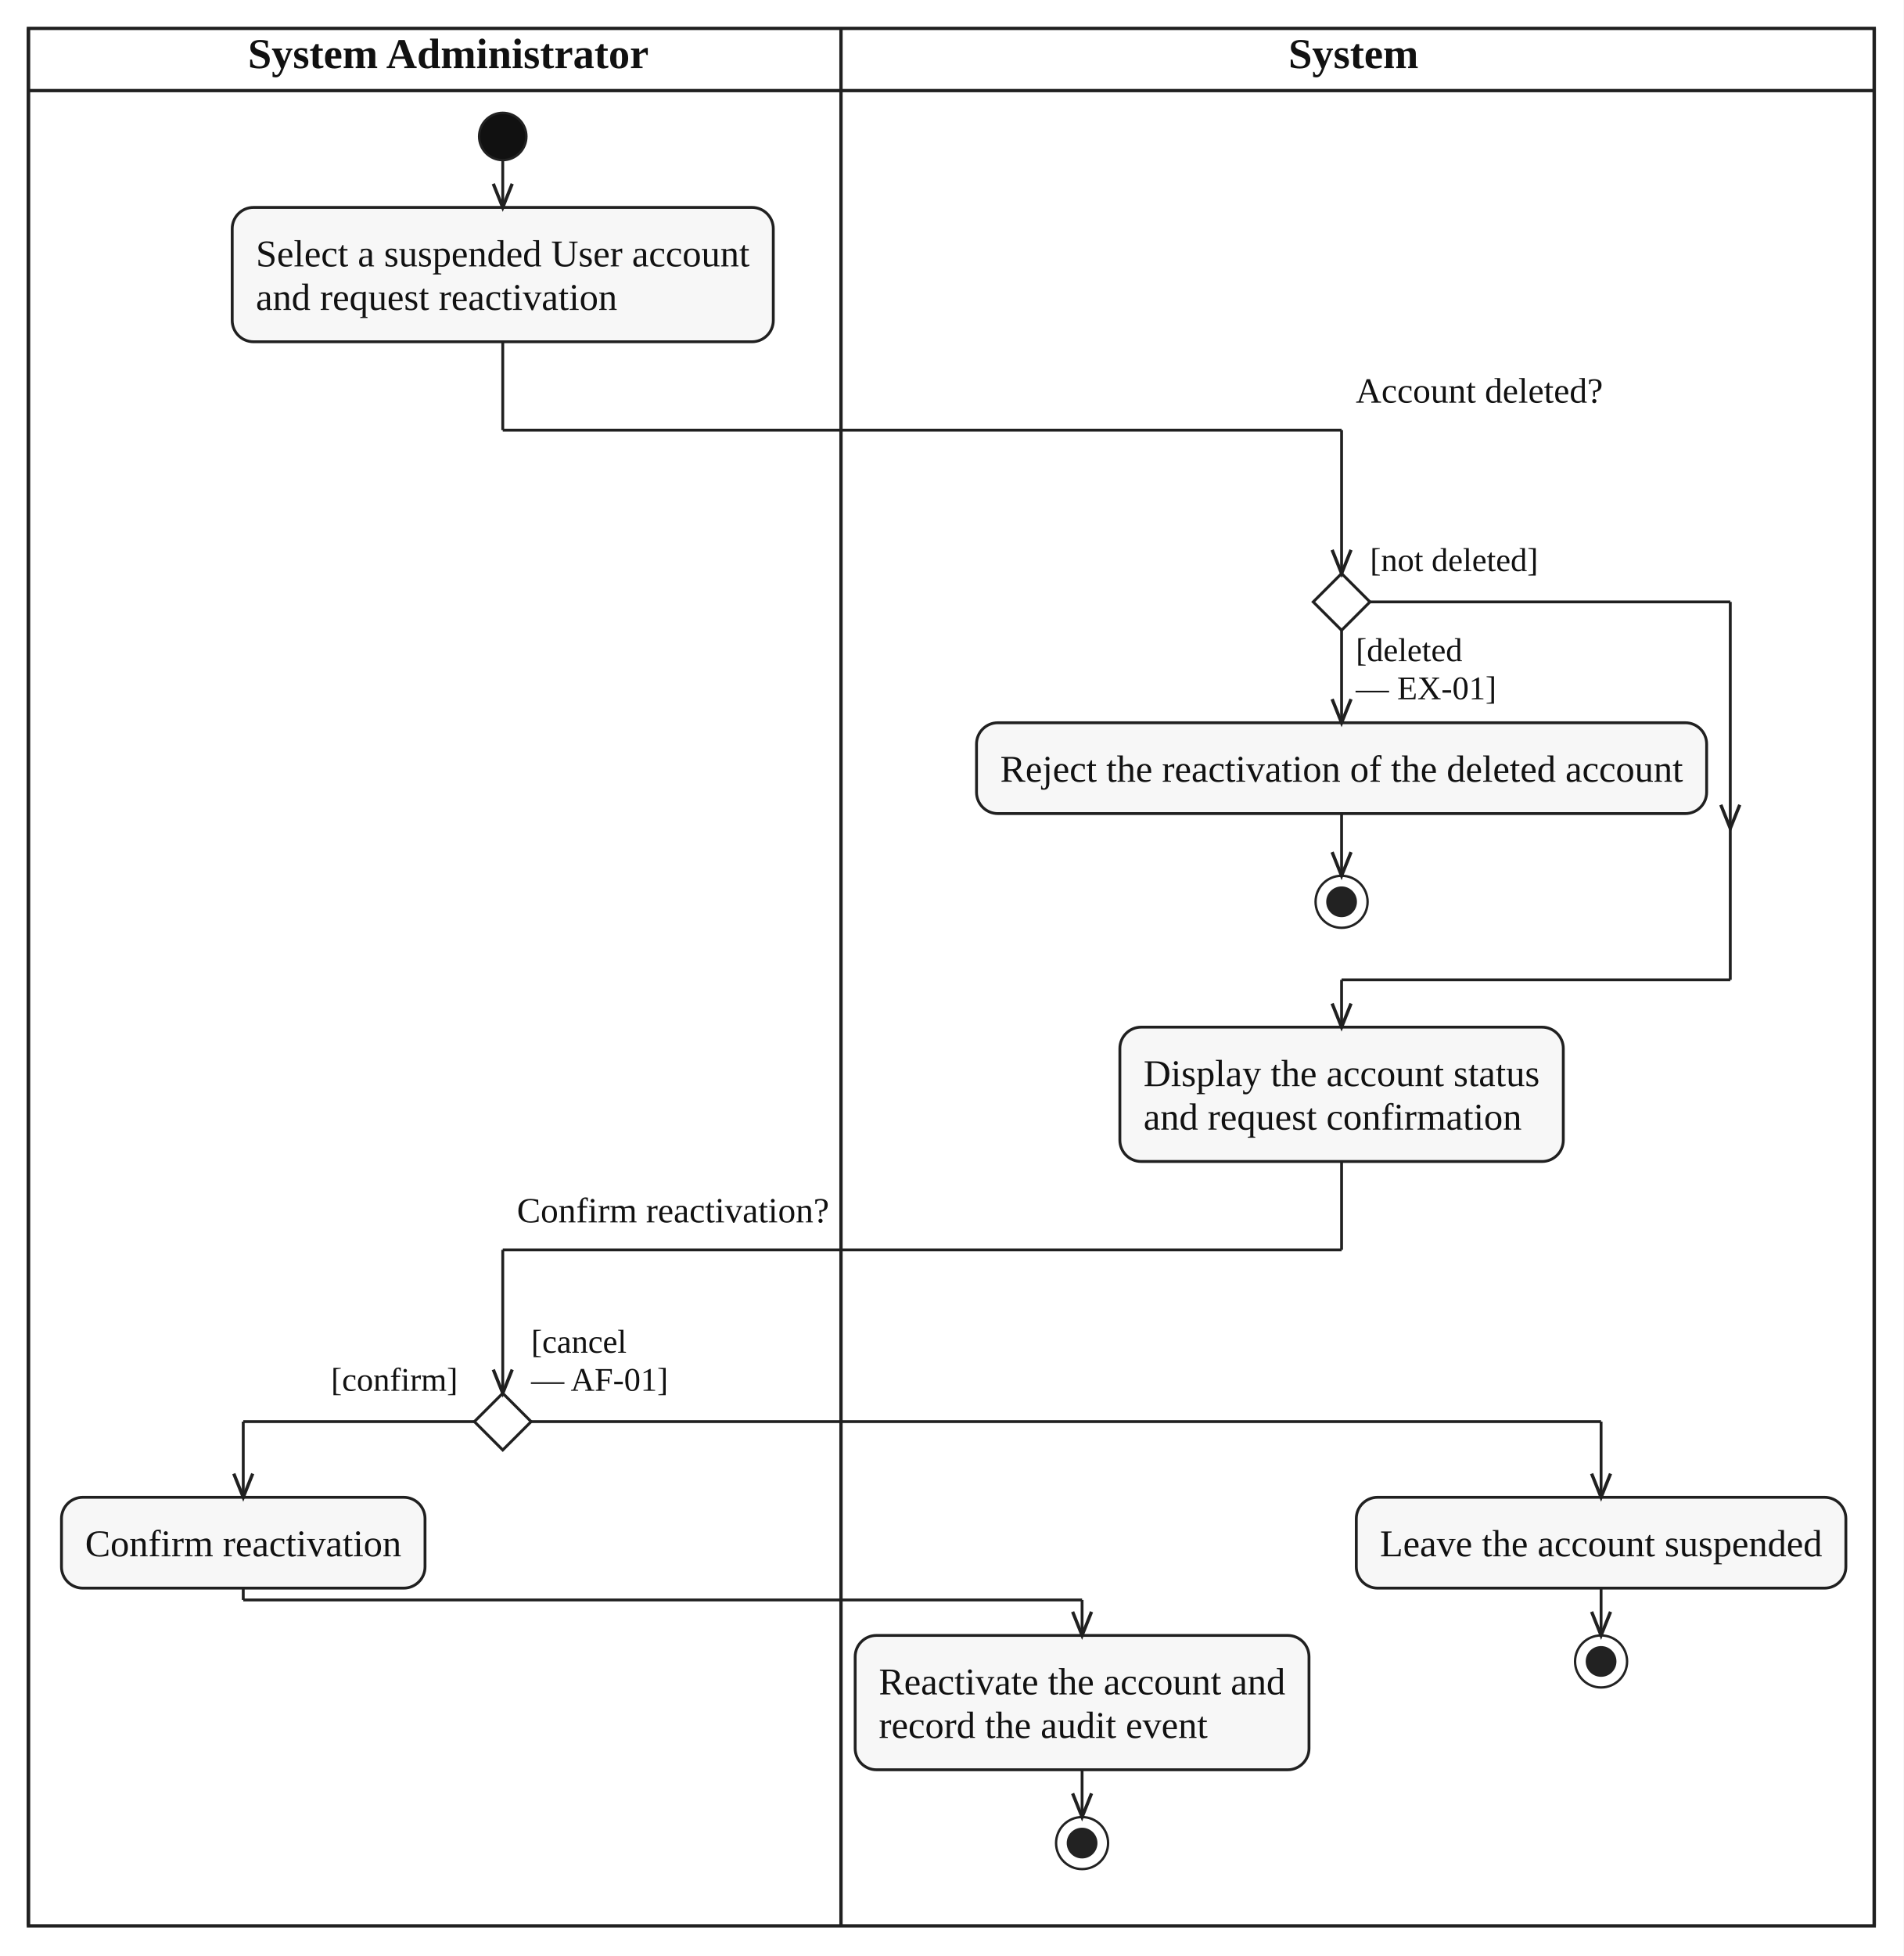
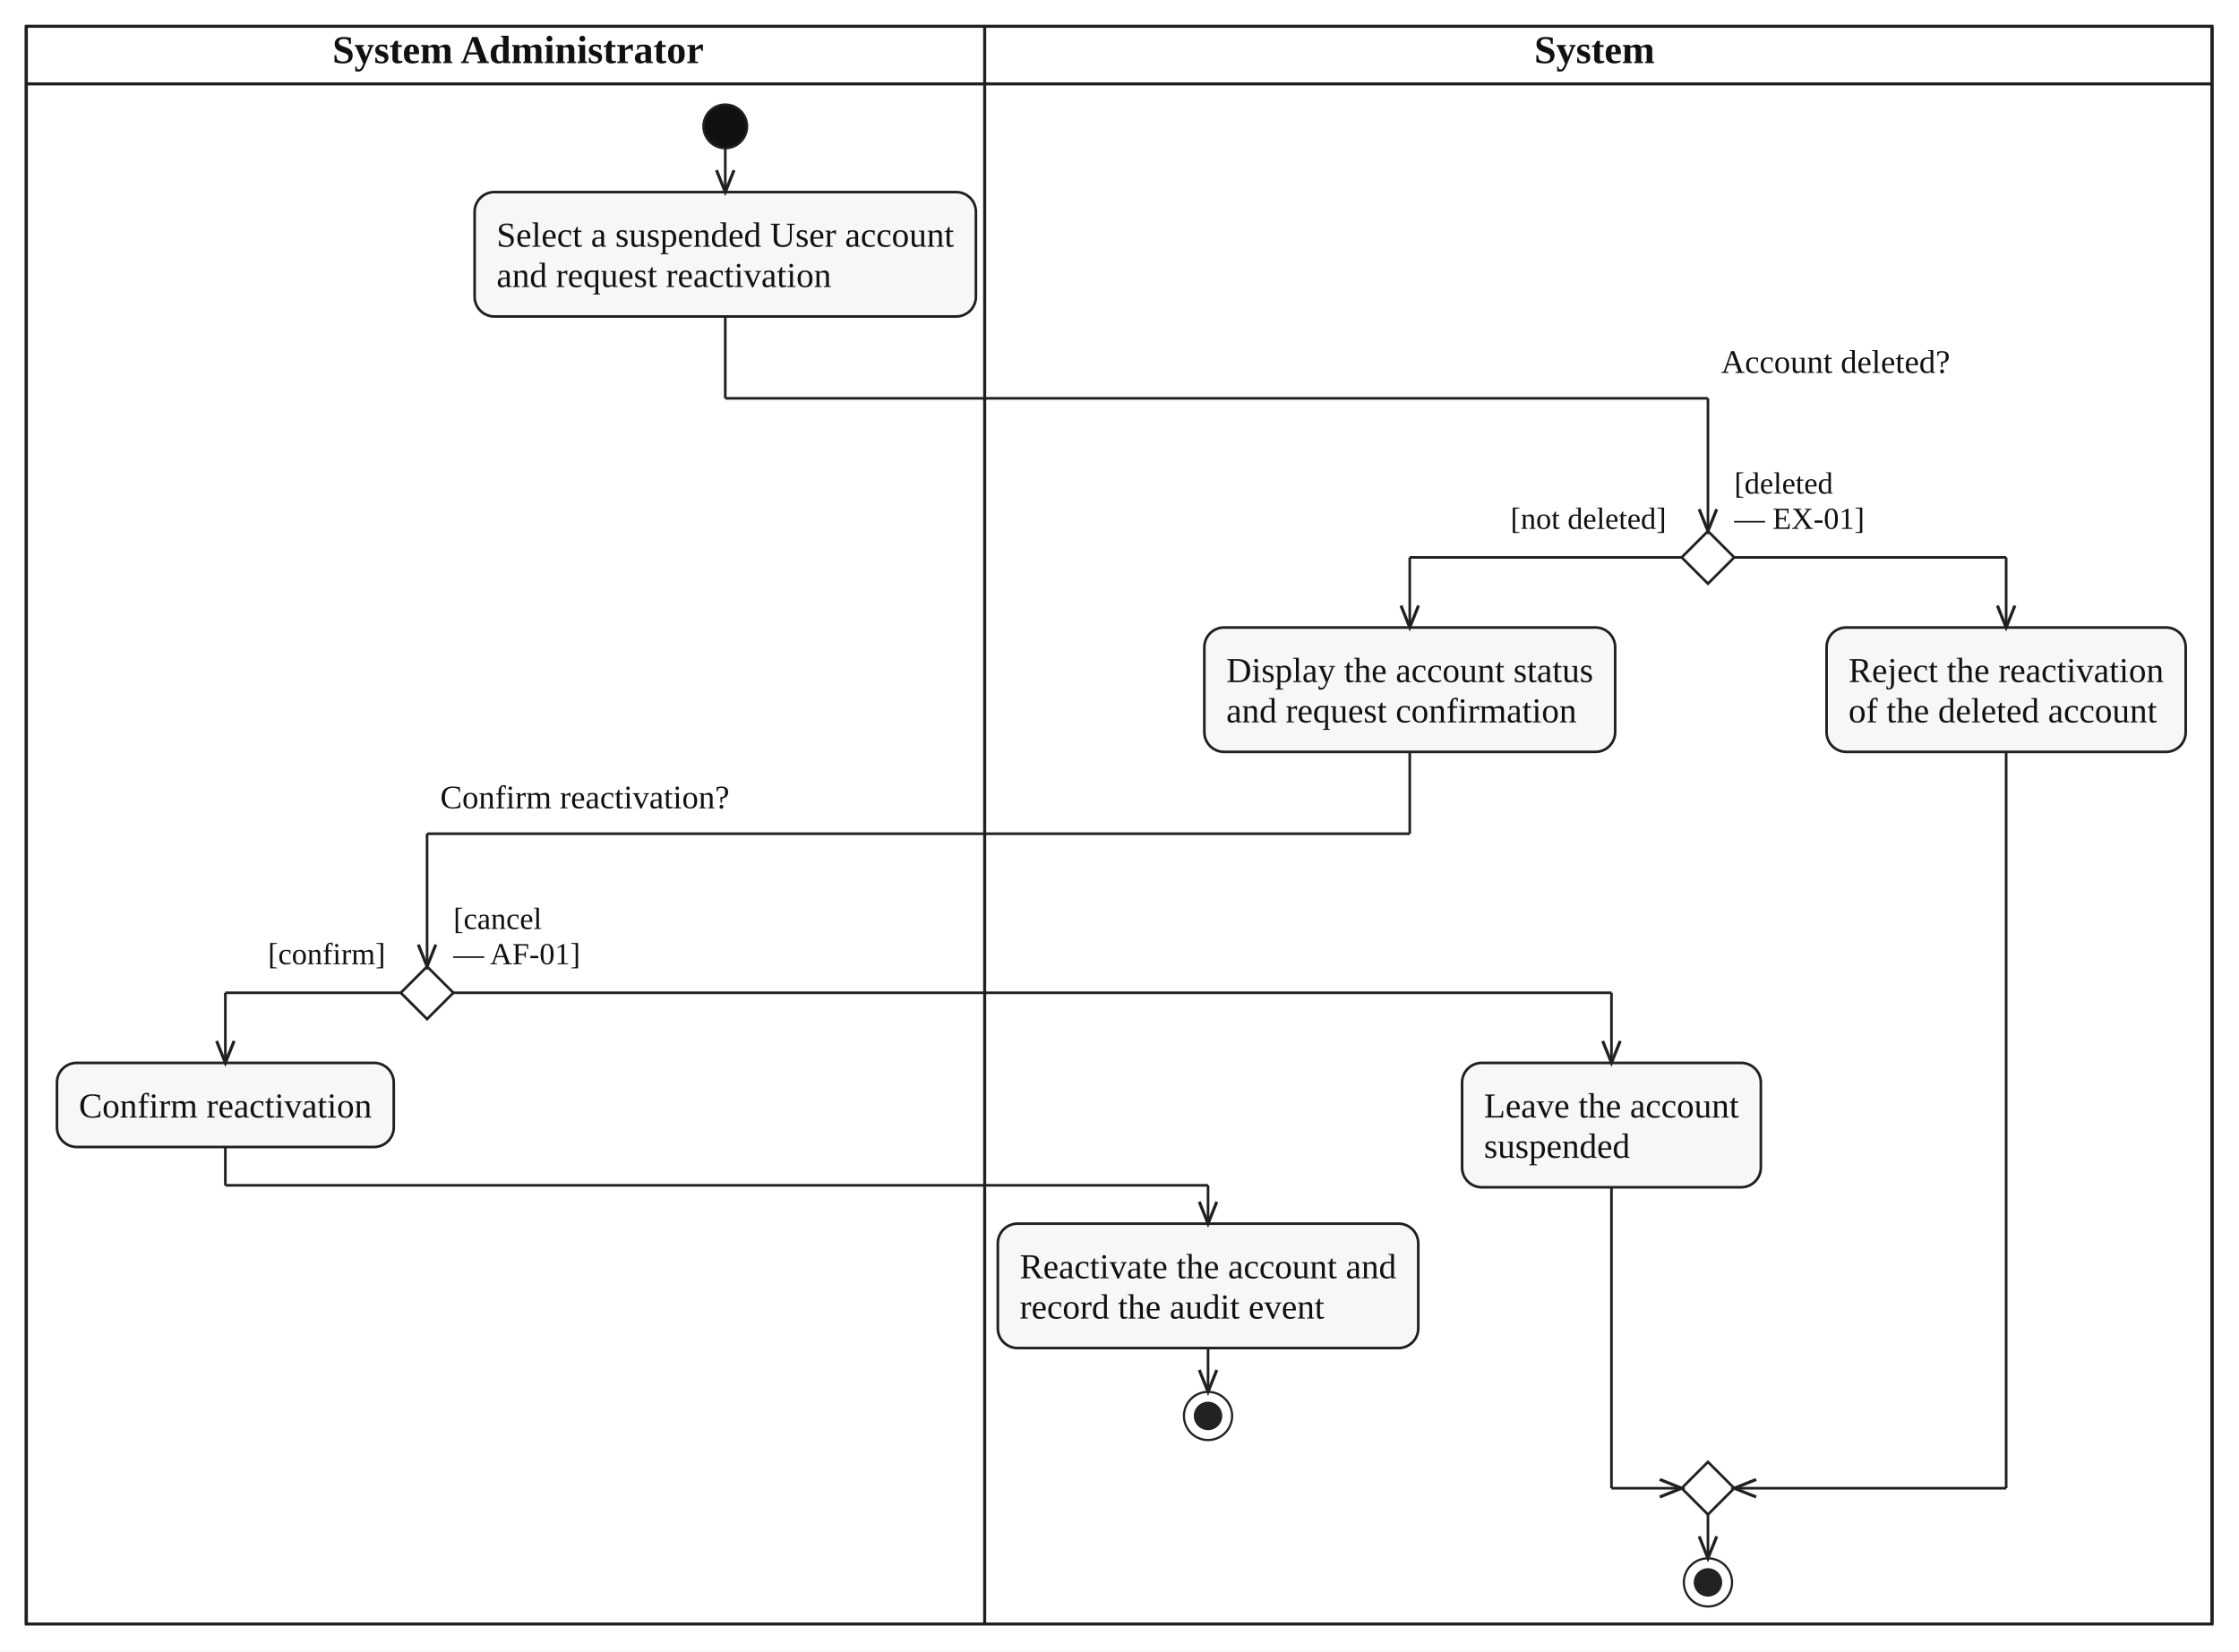
- <svg xmlns="http://www.w3.org/2000/svg" contentStyleType="text/css" height="827px" preserveAspectRatio="none" style="width:805px;height:827px;background:#FFFFFF;" version="1.1" viewBox="-5 0.394 805 827" width="805px" zoomAndPan="magnify" data-pres-formatted="1">
-   <rect id="pres-background" x="-5" y="0.394" width="805" height="827" fill="#FFFFFF" stroke="none" />
+ <svg xmlns="http://www.w3.org/2000/svg" contentStyleType="text/css" height="754px" preserveAspectRatio="none" style="width:1022px;height:754px;background:#FFFFFF;" version="1.1" viewBox="-5 0.394 1022 754" width="1022px" zoomAndPan="magnify" data-pres-formatted="1">
+   <rect id="pres-background" x="-5" y="0.394" width="1022" height="754" fill="#FFFFFF" stroke="none" />
  <defs />
  <g>
-     <rect fill="#FFFFFF" height="30.698" style="stroke:#FFFFFF;stroke-width:1.0;" width="765.832" x="15" y="12.394" />
-     <ellipse cx="207.603" cy="58.092" fill="#111111" rx="10" ry="10" style="stroke:#222222;stroke-width:1.0;" />
-     <rect fill="#F7F7F7" height="56.797" rx="9" ry="9" style="stroke:#202020;stroke-width:1.2;" width="228.812" x="93.197" y="88.092" />
-     <text fill="#111111" font-family="Times New Roman" font-size="16" lengthAdjust="spacing" textLength="208.812" x="103.197" y="113.029">Select a suspended User account</text>
-     <text fill="#111111" font-family="Times New Roman" font-size="16" lengthAdjust="spacing" textLength="152.82" x="103.197" y="131.428">and request reactivation</text>
-     <polygon fill="#FFFFFF" points="207.603,589.458,219.603,601.458,207.603,613.458,195.603,601.458,207.603,589.458" style="stroke:#202020;stroke-width:1.2;" />
-     <text fill="#111111" font-family="Times New Roman" font-size="15" lengthAdjust="spacing" textLength="132.034" x="213.603" y="517.219">Confirm reactivation?</text>
-     <text fill="#111111" font-family="Times New Roman" font-size="15" lengthAdjust="spacing" textLength="3.75" x="213.603" y="534.468"> </text>
-     <text fill="#111111" font-family="Times New Roman" font-size="15" lengthAdjust="spacing" textLength="3.75" x="213.603" y="551.716"> </text>
-     <text fill="#111111" font-family="Times New Roman" font-size="15" lengthAdjust="spacing" textLength="3.75" x="213.603" y="568.965"> </text>
-     <text fill="#111111" font-family="Times New Roman" font-size="15" lengthAdjust="spacing" textLength="3.75" x="213.603" y="586.213"> </text>
-     <text fill="#111111" font-family="Times New Roman" font-size="14" lengthAdjust="spacing" textLength="60.642" x="134.962" y="588.43">[confirm]  </text>
-     <text fill="#111111" font-family="Times New Roman" font-size="6" lengthAdjust="spacing" textLength="1.5" x="134.962" y="597.06"> </text>
-     <text fill="#111111" font-family="Times New Roman" font-size="14" lengthAdjust="spacing" textLength="47.407" x="219.603" y="572.331">  [cancel</text>
-     <text fill="#111111" font-family="Times New Roman" font-size="14" lengthAdjust="spacing" textLength="65.721" x="219.603" y="588.43">  — AF-01]</text>
-     <text fill="#111111" font-family="Times New Roman" font-size="6" lengthAdjust="spacing" textLength="1.5" x="219.603" y="597.06"> </text>
-     <rect fill="#F7F7F7" height="38.398" rx="9" ry="9" style="stroke:#202020;stroke-width:1.2;" width="153.734" x="21" y="633.458" />
-     <text fill="#111111" font-family="Times New Roman" font-size="16" lengthAdjust="spacing" textLength="133.734" x="31" y="658.395">Confirm reactivation</text>
-     <line style="stroke:#202020;stroke-width:1.4;" x1="7" x2="7" y1="12.394" y2="814.653" />
-     <rect fill="#F7F7F7" height="38.398" rx="9" ry="9" style="stroke:#202020;stroke-width:1.2;" width="308.75" x="407.956" y="305.975" />
-     <text fill="#111111" font-family="Times New Roman" font-size="16" lengthAdjust="spacing" textLength="288.75" x="417.956" y="330.912">Reject the reactivation of the deleted account</text>
-     <ellipse cx="562.331" cy="381.674" fill="none" rx="11" ry="11" style="stroke:#222222;stroke-width:1.0;" />
-     <ellipse cx="562.331" cy="381.674" fill="#222222" rx="6" ry="6" style="stroke:#222222;stroke-width:1.0;" />
-     <polygon fill="#FFFFFF" points="562.331,242.876,574.331,254.876,562.331,266.876,550.331,254.876,562.331,242.876" style="stroke:#202020;stroke-width:1.2;" />
-     <text fill="#111111" font-family="Times New Roman" font-size="15" lengthAdjust="spacing" textLength="104.531" x="568.331" y="170.637">Account deleted?</text>
-     <text fill="#111111" font-family="Times New Roman" font-size="15" lengthAdjust="spacing" textLength="3.75" x="568.331" y="187.886"> </text>
-     <text fill="#111111" font-family="Times New Roman" font-size="15" lengthAdjust="spacing" textLength="3.75" x="568.331" y="205.134"> </text>
-     <text fill="#111111" font-family="Times New Roman" font-size="15" lengthAdjust="spacing" textLength="3.75" x="568.331" y="222.383"> </text>
-     <text fill="#111111" font-family="Times New Roman" font-size="15" lengthAdjust="spacing" textLength="3.75" x="568.331" y="239.631"> </text>
-     <text fill="#111111" font-family="Times New Roman" font-size="14" lengthAdjust="spacing" textLength="52.083" x="568.331" y="279.946">  [deleted</text>
-     <text fill="#111111" font-family="Times New Roman" font-size="14" lengthAdjust="spacing" textLength="66.486" x="568.331" y="296.045">  — EX-01]</text>
-     <text fill="#111111" font-family="Times New Roman" font-size="6" lengthAdjust="spacing" textLength="1.5" x="568.331" y="304.675"> </text>
-     <text fill="#111111" font-family="Times New Roman" font-size="14" lengthAdjust="spacing" textLength="78.135" x="574.331" y="241.848">[not deleted]  </text>
-     <text fill="#111111" font-family="Times New Roman" font-size="6" lengthAdjust="spacing" textLength="1.5" x="574.331" y="250.477"> </text>
-     <rect fill="#F7F7F7" height="56.797" rx="9" ry="9" style="stroke:#202020;stroke-width:1.2;" width="187.516" x="468.573" y="434.674" />
-     <text fill="#111111" font-family="Times New Roman" font-size="16" lengthAdjust="spacing" textLength="167.516" x="478.573" y="459.611">Display the account status</text>
-     <text fill="#111111" font-family="Times New Roman" font-size="16" lengthAdjust="spacing" textLength="159.945" x="478.573" y="478.01">and request confirmation</text>
-     <rect fill="#F7F7F7" height="56.797" rx="9" ry="9" style="stroke:#202020;stroke-width:1.2;" width="191.914" x="356.637" y="691.856" />
-     <text fill="#111111" font-family="Times New Roman" font-size="16" lengthAdjust="spacing" textLength="171.914" x="366.637" y="716.794">Reactivate the account and</text>
-     <text fill="#111111" font-family="Times New Roman" font-size="16" lengthAdjust="spacing" textLength="139.047" x="366.637" y="735.192">record the audit event</text>
-     <ellipse cx="452.594" cy="779.653" fill="none" rx="11" ry="11" style="stroke:#222222;stroke-width:1.0;" />
-     <ellipse cx="452.594" cy="779.653" fill="#222222" rx="6" ry="6" style="stroke:#222222;stroke-width:1.0;" />
-     <rect fill="#F7F7F7" height="38.398" rx="9" ry="9" style="stroke:#202020;stroke-width:1.2;" width="207.031" x="568.551" y="633.458" />
-     <text fill="#111111" font-family="Times New Roman" font-size="16" lengthAdjust="spacing" textLength="187.031" x="578.551" y="658.395">Leave the account suspended</text>
-     <ellipse cx="672.067" cy="702.856" fill="none" rx="11" ry="11" style="stroke:#222222;stroke-width:1.0;" />
-     <ellipse cx="672.067" cy="702.856" fill="#222222" rx="6" ry="6" style="stroke:#222222;stroke-width:1.0;" />
-     <line style="stroke:#202020;stroke-width:1.4;" x1="350.637" x2="350.637" y1="12.394" y2="814.653" />
-     <line style="stroke:#202020;stroke-width:1.4;" x1="787.582" x2="787.582" y1="12.394" y2="814.653" />
-     <line style="stroke:#202020;stroke-width:1.2;" x1="207.603" x2="207.603" y1="68.092" y2="88.092" />
-     <polyline points="203.603,78.092 207.603,88.092 211.603,78.092" fill="none" stroke="#202020" stroke-width="1.4" stroke-linejoin="miter" stroke-linecap="butt" class="open-arrowhead" />
-     <line style="stroke:#202020;stroke-width:1.2;" x1="195.603" x2="97.867" y1="601.458" y2="601.458" />
-     <line style="stroke:#202020;stroke-width:1.2;" x1="97.867" x2="97.867" y1="601.458" y2="633.458" />
-     <polyline points="93.867,623.458 97.867,633.458 101.867,623.458" fill="none" stroke="#202020" stroke-width="1.4" stroke-linejoin="miter" stroke-linecap="butt" class="open-arrowhead" />
-     <line style="stroke:#202020;stroke-width:1.2;" x1="562.331" x2="562.331" y1="344.373" y2="370.674" />
-     <polyline points="558.331,360.674 562.331,370.674 566.331,360.674" fill="none" stroke="#202020" stroke-width="1.4" stroke-linejoin="miter" stroke-linecap="butt" class="open-arrowhead" />
-     <line style="stroke:#202020;stroke-width:1.2;" x1="562.331" x2="562.331" y1="266.876" y2="305.975" />
-     <polyline points="558.331,295.975 562.331,305.975 566.331,295.975" fill="none" stroke="#202020" stroke-width="1.4" stroke-linejoin="miter" stroke-linecap="butt" class="open-arrowhead" />
-     <line style="stroke:#202020;stroke-width:1.2;" x1="574.331" x2="726.706" y1="254.876" y2="254.876" />
-     <polyline points="722.706,340.674 726.706,350.674 730.706,340.674" fill="none" stroke="#202020" stroke-width="1.4" stroke-linejoin="miter" stroke-linecap="butt" class="open-arrowhead" />
-     <line style="stroke:#202020;stroke-width:1.2;" x1="726.706" x2="726.706" y1="254.876" y2="414.674" />
-     <line style="stroke:#202020;stroke-width:1.2;" x1="726.706" x2="562.331" y1="414.674" y2="414.674" />
-     <line style="stroke:#202020;stroke-width:1.2;" x1="562.331" x2="562.331" y1="414.674" y2="434.674" />
-     <polyline points="558.331,424.674 562.331,434.674 566.331,424.674" fill="none" stroke="#202020" stroke-width="1.4" stroke-linejoin="miter" stroke-linecap="butt" class="open-arrowhead" />
-     <line style="stroke:#202020;stroke-width:1.2;" x1="452.594" x2="452.594" y1="748.653" y2="768.653" />
-     <polyline points="448.594,758.653 452.594,768.653 456.594,758.653" fill="none" stroke="#202020" stroke-width="1.4" stroke-linejoin="miter" stroke-linecap="butt" class="open-arrowhead" />
-     <line style="stroke:#202020;stroke-width:1.2;" x1="672.067" x2="672.067" y1="671.856" y2="691.856" />
-     <polyline points="668.067,681.856 672.067,691.856 676.067,681.856" fill="none" stroke="#202020" stroke-width="1.4" stroke-linejoin="miter" stroke-linecap="butt" class="open-arrowhead" />
-     <line style="stroke:#202020;stroke-width:1.2;" x1="207.603" x2="207.603" y1="144.889" y2="182.255" />
-     <line style="stroke:#202020;stroke-width:1.2;" x1="207.603" x2="562.331" y1="182.255" y2="182.255" />
-     <line style="stroke:#202020;stroke-width:1.2;" x1="562.331" x2="562.331" y1="182.255" y2="242.876" />
-     <polyline points="558.331,232.876 562.331,242.876 566.331,232.876" fill="none" stroke="#202020" stroke-width="1.4" stroke-linejoin="miter" stroke-linecap="butt" class="open-arrowhead" />
-     <line style="stroke:#202020;stroke-width:1.2;" x1="97.867" x2="97.867" y1="671.856" y2="676.856" />
-     <line style="stroke:#202020;stroke-width:1.2;" x1="97.867" x2="452.594" y1="676.856" y2="676.856" />
-     <line style="stroke:#202020;stroke-width:1.2;" x1="452.594" x2="452.594" y1="676.856" y2="691.856" />
-     <polyline points="448.594,681.856 452.594,691.856 456.594,681.856" fill="none" stroke="#202020" stroke-width="1.4" stroke-linejoin="miter" stroke-linecap="butt" class="open-arrowhead" />
-     <line style="stroke:#202020;stroke-width:1.2;" x1="219.603" x2="672.067" y1="601.458" y2="601.458" />
-     <line style="stroke:#202020;stroke-width:1.2;" x1="672.067" x2="672.067" y1="601.458" y2="633.458" />
-     <polyline points="668.067,623.458 672.067,633.458 676.067,623.458" fill="none" stroke="#202020" stroke-width="1.4" stroke-linejoin="miter" stroke-linecap="butt" class="open-arrowhead" />
-     <line style="stroke:#202020;stroke-width:1.2;" x1="562.331" x2="562.331" y1="491.471" y2="528.837" />
-     <line style="stroke:#202020;stroke-width:1.2;" x1="562.331" x2="207.603" y1="528.837" y2="528.837" />
-     <line style="stroke:#202020;stroke-width:1.2;" x1="207.603" x2="207.603" y1="528.837" y2="589.458" />
-     <polyline points="203.603,579.458 207.603,589.458 211.603,579.458" fill="none" stroke="#202020" stroke-width="1.4" stroke-linejoin="miter" stroke-linecap="butt" class="open-arrowhead" />
-     <text fill="#111111" font-family="Times New Roman" font-size="18" font-weight="bold" lengthAdjust="spacing" textLength="170.481" x="99.828" y="29.198">System Administrator</text>
-     <text fill="#111111" font-family="Times New Roman" font-size="7" font-weight="bold" lengthAdjust="spacing" textLength="1.75" x="95.328" y="39.627"> </text>
-     <text fill="#111111" font-family="Times New Roman" font-size="18" font-weight="bold" lengthAdjust="spacing" textLength="54.993" x="539.863" y="29.198">System</text>
-     <text fill="#111111" font-family="Times New Roman" font-size="7" font-weight="bold" lengthAdjust="spacing" textLength="1.75" x="535.363" y="39.627"> </text>
+     <rect fill="#FFFFFF" height="30.698" style="stroke:#FFFFFF;stroke-width:1.0;" width="982.927" x="15" y="12.394" />
+     <ellipse cx="326.052" cy="58.092" fill="#111111" rx="10" ry="10" style="stroke:#222222;stroke-width:1.0;" />
+     <rect fill="#F7F7F7" height="56.797" rx="9" ry="9" style="stroke:#202020;stroke-width:1.2;" width="228.812" x="211.645" y="88.092" />
+     <text fill="#111111" font-family="Times New Roman" font-size="16" lengthAdjust="spacing" textLength="208.812" x="221.645" y="113.029">Select a suspended User account</text>
+     <text fill="#111111" font-family="Times New Roman" font-size="16" lengthAdjust="spacing" textLength="152.82" x="221.645" y="131.428">and request reactivation</text>
+     <polygon fill="#FFFFFF" points="189.94,441.66,201.94,453.66,189.94,465.66,177.94,453.66,189.94,441.66" style="stroke:#202020;stroke-width:1.2;" />
+     <text fill="#111111" font-family="Times New Roman" font-size="15" lengthAdjust="spacing" textLength="132.034" x="195.94" y="369.421">Confirm reactivation?</text>
+     <text fill="#111111" font-family="Times New Roman" font-size="15" lengthAdjust="spacing" textLength="3.75" x="195.94" y="386.67"> </text>
+     <text fill="#111111" font-family="Times New Roman" font-size="15" lengthAdjust="spacing" textLength="3.75" x="195.94" y="403.918"> </text>
+     <text fill="#111111" font-family="Times New Roman" font-size="15" lengthAdjust="spacing" textLength="3.75" x="195.94" y="421.167"> </text>
+     <text fill="#111111" font-family="Times New Roman" font-size="15" lengthAdjust="spacing" textLength="3.75" x="195.94" y="438.416"> </text>
+     <text fill="#111111" font-family="Times New Roman" font-size="14" lengthAdjust="spacing" textLength="60.642" x="117.298" y="440.632">[confirm]  </text>
+     <text fill="#111111" font-family="Times New Roman" font-size="6" lengthAdjust="spacing" textLength="1.5" x="117.298" y="449.262"> </text>
+     <text fill="#111111" font-family="Times New Roman" font-size="14" lengthAdjust="spacing" textLength="47.407" x="201.94" y="424.533">  [cancel</text>
+     <text fill="#111111" font-family="Times New Roman" font-size="14" lengthAdjust="spacing" textLength="65.721" x="201.94" y="440.632">  — AF-01]</text>
+     <text fill="#111111" font-family="Times New Roman" font-size="6" lengthAdjust="spacing" textLength="1.5" x="201.94" y="449.262"> </text>
+     <rect fill="#F7F7F7" height="38.398" rx="9" ry="9" style="stroke:#202020;stroke-width:1.2;" width="153.734" x="21" y="485.66" />
+     <text fill="#111111" font-family="Times New Roman" font-size="16" lengthAdjust="spacing" textLength="133.734" x="31" y="510.598">Confirm reactivation</text>
+     <line style="stroke:#202020;stroke-width:1.4;" x1="7" x2="7" y1="12.394" y2="741.856" />
+     <polygon fill="#FFFFFF" points="774.6,242.876,786.6,254.876,774.6,266.876,762.6,254.876,774.6,242.876" style="stroke:#202020;stroke-width:1.2;" />
+     <text fill="#111111" font-family="Times New Roman" font-size="15" lengthAdjust="spacing" textLength="104.531" x="780.6" y="170.637">Account deleted?</text>
+     <text fill="#111111" font-family="Times New Roman" font-size="15" lengthAdjust="spacing" textLength="3.75" x="780.6" y="187.886"> </text>
+     <text fill="#111111" font-family="Times New Roman" font-size="15" lengthAdjust="spacing" textLength="3.75" x="780.6" y="205.134"> </text>
+     <text fill="#111111" font-family="Times New Roman" font-size="15" lengthAdjust="spacing" textLength="3.75" x="780.6" y="222.383"> </text>
+     <text fill="#111111" font-family="Times New Roman" font-size="15" lengthAdjust="spacing" textLength="3.75" x="780.6" y="239.631"> </text>
+     <text fill="#111111" font-family="Times New Roman" font-size="14" lengthAdjust="spacing" textLength="78.135" x="684.465" y="241.848">[not deleted]  </text>
+     <text fill="#111111" font-family="Times New Roman" font-size="6" lengthAdjust="spacing" textLength="1.5" x="684.465" y="250.477"> </text>
+     <text fill="#111111" font-family="Times New Roman" font-size="14" lengthAdjust="spacing" textLength="52.083" x="786.6" y="225.749">  [deleted</text>
+     <text fill="#111111" font-family="Times New Roman" font-size="14" lengthAdjust="spacing" textLength="66.486" x="786.6" y="241.848">  — EX-01]</text>
+     <text fill="#111111" font-family="Times New Roman" font-size="6" lengthAdjust="spacing" textLength="1.5" x="786.6" y="250.477"> </text>
+     <rect fill="#F7F7F7" height="56.797" rx="9" ry="9" style="stroke:#202020;stroke-width:1.2;" width="187.516" x="544.73" y="286.876" />
+     <text fill="#111111" font-family="Times New Roman" font-size="16" lengthAdjust="spacing" textLength="167.516" x="554.73" y="311.813">Display the account status</text>
+     <text fill="#111111" font-family="Times New Roman" font-size="16" lengthAdjust="spacing" textLength="159.945" x="554.73" y="330.212">and request confirmation</text>
+     <rect fill="#F7F7F7" height="56.797" rx="9" ry="9" style="stroke:#202020;stroke-width:1.2;" width="191.914" x="450.458" y="559.059" />
+     <text fill="#111111" font-family="Times New Roman" font-size="16" lengthAdjust="spacing" textLength="171.914" x="460.458" y="583.996">Reactivate the account and</text>
+     <text fill="#111111" font-family="Times New Roman" font-size="16" lengthAdjust="spacing" textLength="139.047" x="460.458" y="602.394">record the audit event</text>
+     <ellipse cx="546.415" cy="646.856" fill="none" rx="11" ry="11" style="stroke:#222222;stroke-width:1.0;" />
+     <ellipse cx="546.415" cy="646.856" fill="#222222" rx="6" ry="6" style="stroke:#222222;stroke-width:1.0;" />
+     <rect fill="#F7F7F7" height="56.797" rx="9" ry="9" style="stroke:#202020;stroke-width:1.2;" width="136.375" x="662.372" y="485.66" />
+     <text fill="#111111" font-family="Times New Roman" font-size="16" lengthAdjust="spacing" textLength="116.375" x="672.372" y="510.598">Leave the account</text>
+     <text fill="#111111" font-family="Times New Roman" font-size="16" lengthAdjust="spacing" textLength="66.656" x="672.372" y="528.996">suspended</text>
+     <rect fill="#F7F7F7" height="56.797" rx="9" ry="9" style="stroke:#202020;stroke-width:1.2;" width="163.93" x="828.747" y="286.876" />
+     <text fill="#111111" font-family="Times New Roman" font-size="16" lengthAdjust="spacing" textLength="143.93" x="838.747" y="311.813">Reject the reactivation</text>
+     <text fill="#111111" font-family="Times New Roman" font-size="16" lengthAdjust="spacing" textLength="140.82" x="838.747" y="330.212">of the deleted account</text>
+     <polygon fill="#FFFFFF" points="774.6,667.856,786.6,679.856,774.6,691.856,762.6,679.856,774.6,667.856" style="stroke:#202020;stroke-width:1.2;" />
+     <ellipse cx="774.6" cy="722.856" fill="none" rx="11" ry="11" style="stroke:#222222;stroke-width:1.0;" />
+     <ellipse cx="774.6" cy="722.856" fill="#222222" rx="6" ry="6" style="stroke:#222222;stroke-width:1.0;" />
+     <line style="stroke:#202020;stroke-width:1.4;" x1="444.458" x2="444.458" y1="12.394" y2="741.856" />
+     <line style="stroke:#202020;stroke-width:1.4;" x1="1004.677" x2="1004.677" y1="12.394" y2="741.856" />
+     <line style="stroke:#202020;stroke-width:1.2;" x1="326.052" x2="326.052" y1="68.092" y2="88.092" />
+     <polyline points="322.052,78.092 326.052,88.092 330.052,78.092" fill="none" stroke="#202020" stroke-width="1.4" stroke-linejoin="miter" stroke-linecap="butt" class="open-arrowhead" />
+     <line style="stroke:#202020;stroke-width:1.2;" x1="177.94" x2="97.867" y1="453.66" y2="453.66" />
+     <line style="stroke:#202020;stroke-width:1.2;" x1="97.867" x2="97.867" y1="453.66" y2="485.66" />
+     <polyline points="93.867,475.66 97.867,485.66 101.867,475.66" fill="none" stroke="#202020" stroke-width="1.4" stroke-linejoin="miter" stroke-linecap="butt" class="open-arrowhead" />
+     <line style="stroke:#202020;stroke-width:1.2;" x1="546.415" x2="546.415" y1="615.856" y2="635.856" />
+     <polyline points="542.415,625.856 546.415,635.856 550.415,625.856" fill="none" stroke="#202020" stroke-width="1.4" stroke-linejoin="miter" stroke-linecap="butt" class="open-arrowhead" />
+     <line style="stroke:#202020;stroke-width:1.2;" x1="762.6" x2="638.487" y1="254.876" y2="254.876" />
+     <line style="stroke:#202020;stroke-width:1.2;" x1="638.487" x2="638.487" y1="254.876" y2="286.876" />
+     <polyline points="634.487,276.876 638.487,286.876 642.487,276.876" fill="none" stroke="#202020" stroke-width="1.4" stroke-linejoin="miter" stroke-linecap="butt" class="open-arrowhead" />
+     <line style="stroke:#202020;stroke-width:1.2;" x1="786.6" x2="910.712" y1="254.876" y2="254.876" />
+     <line style="stroke:#202020;stroke-width:1.2;" x1="910.712" x2="910.712" y1="254.876" y2="286.876" />
+     <polyline points="906.712,276.876 910.712,286.876 914.712,276.876" fill="none" stroke="#202020" stroke-width="1.4" stroke-linejoin="miter" stroke-linecap="butt" class="open-arrowhead" />
+     <line style="stroke:#202020;stroke-width:1.2;" x1="910.712" x2="910.712" y1="343.673" y2="679.856" />
+     <line style="stroke:#202020;stroke-width:1.2;" x1="910.712" x2="786.6" y1="679.856" y2="679.856" />
+     <polyline points="796.6,675.856 786.6,679.856 796.6,683.856" fill="none" stroke="#202020" stroke-width="1.4" stroke-linejoin="miter" stroke-linecap="butt" class="open-arrowhead" />
+     <line style="stroke:#202020;stroke-width:1.2;" x1="774.6" x2="774.6" y1="691.856" y2="711.856" />
+     <polyline points="770.6,701.856 774.6,711.856 778.6,701.856" fill="none" stroke="#202020" stroke-width="1.4" stroke-linejoin="miter" stroke-linecap="butt" class="open-arrowhead" />
+     <line style="stroke:#202020;stroke-width:1.2;" x1="97.867" x2="97.867" y1="524.059" y2="541.559" />
+     <line style="stroke:#202020;stroke-width:1.2;" x1="97.867" x2="546.415" y1="541.559" y2="541.559" />
+     <line style="stroke:#202020;stroke-width:1.2;" x1="546.415" x2="546.415" y1="541.559" y2="559.059" />
+     <polyline points="542.415,549.059 546.415,559.059 550.415,549.059" fill="none" stroke="#202020" stroke-width="1.4" stroke-linejoin="miter" stroke-linecap="butt" class="open-arrowhead" />
+     <line style="stroke:#202020;stroke-width:1.2;" x1="201.94" x2="730.56" y1="453.66" y2="453.66" />
+     <line style="stroke:#202020;stroke-width:1.2;" x1="730.56" x2="730.56" y1="453.66" y2="485.66" />
+     <polyline points="726.56,475.66 730.56,485.66 734.56,475.66" fill="none" stroke="#202020" stroke-width="1.4" stroke-linejoin="miter" stroke-linecap="butt" class="open-arrowhead" />
+     <line style="stroke:#202020;stroke-width:1.2;" x1="730.56" x2="730.56" y1="542.457" y2="679.856" />
+     <line style="stroke:#202020;stroke-width:1.2;" x1="730.56" x2="762.6" y1="679.856" y2="679.856" />
+     <polyline points="752.6,675.856 762.6,679.856 752.6,683.856" fill="none" stroke="#202020" stroke-width="1.4" stroke-linejoin="miter" stroke-linecap="butt" class="open-arrowhead" />
+     <line style="stroke:#202020;stroke-width:1.2;" x1="638.487" x2="638.487" y1="343.673" y2="381.039" />
+     <line style="stroke:#202020;stroke-width:1.2;" x1="638.487" x2="189.94" y1="381.039" y2="381.039" />
+     <line style="stroke:#202020;stroke-width:1.2;" x1="189.94" x2="189.94" y1="381.039" y2="441.66" />
+     <polyline points="185.94,431.66 189.94,441.66 193.94,431.66" fill="none" stroke="#202020" stroke-width="1.4" stroke-linejoin="miter" stroke-linecap="butt" class="open-arrowhead" />
+     <line style="stroke:#202020;stroke-width:1.2;" x1="326.052" x2="326.052" y1="144.889" y2="182.255" />
+     <line style="stroke:#202020;stroke-width:1.2;" x1="326.052" x2="774.6" y1="182.255" y2="182.255" />
+     <line style="stroke:#202020;stroke-width:1.2;" x1="774.6" x2="774.6" y1="182.255" y2="242.876" />
+     <polyline points="770.6,232.876 774.6,242.876 778.6,232.876" fill="none" stroke="#202020" stroke-width="1.4" stroke-linejoin="miter" stroke-linecap="butt" class="open-arrowhead" />
+     <text fill="#111111" font-family="Times New Roman" font-size="18" font-weight="bold" lengthAdjust="spacing" textLength="170.481" x="146.738" y="29.198">System Administrator</text>
+     <text fill="#111111" font-family="Times New Roman" font-size="7" font-weight="bold" lengthAdjust="spacing" textLength="1.75" x="142.238" y="39.627"> </text>
+     <text fill="#111111" font-family="Times New Roman" font-size="18" font-weight="bold" lengthAdjust="spacing" textLength="54.993" x="695.321" y="29.198">System</text>
+     <text fill="#111111" font-family="Times New Roman" font-size="7" font-weight="bold" lengthAdjust="spacing" textLength="1.75" x="690.821" y="39.627"> </text>
  </g>
  <g id="pres-frame" fill="none" stroke="#202020" stroke-width="1.4">
-     <rect x="7" y="12.394" width="780.582" height="802.26" />
-     <line x1="7" x2="787.582" y1="38.698" y2="38.698" />
+     <rect x="7" y="12.394" width="997.677" height="729.462" />
+     <line x1="7" x2="1004.677" y1="38.698" y2="38.698" />
  </g>
</svg>
